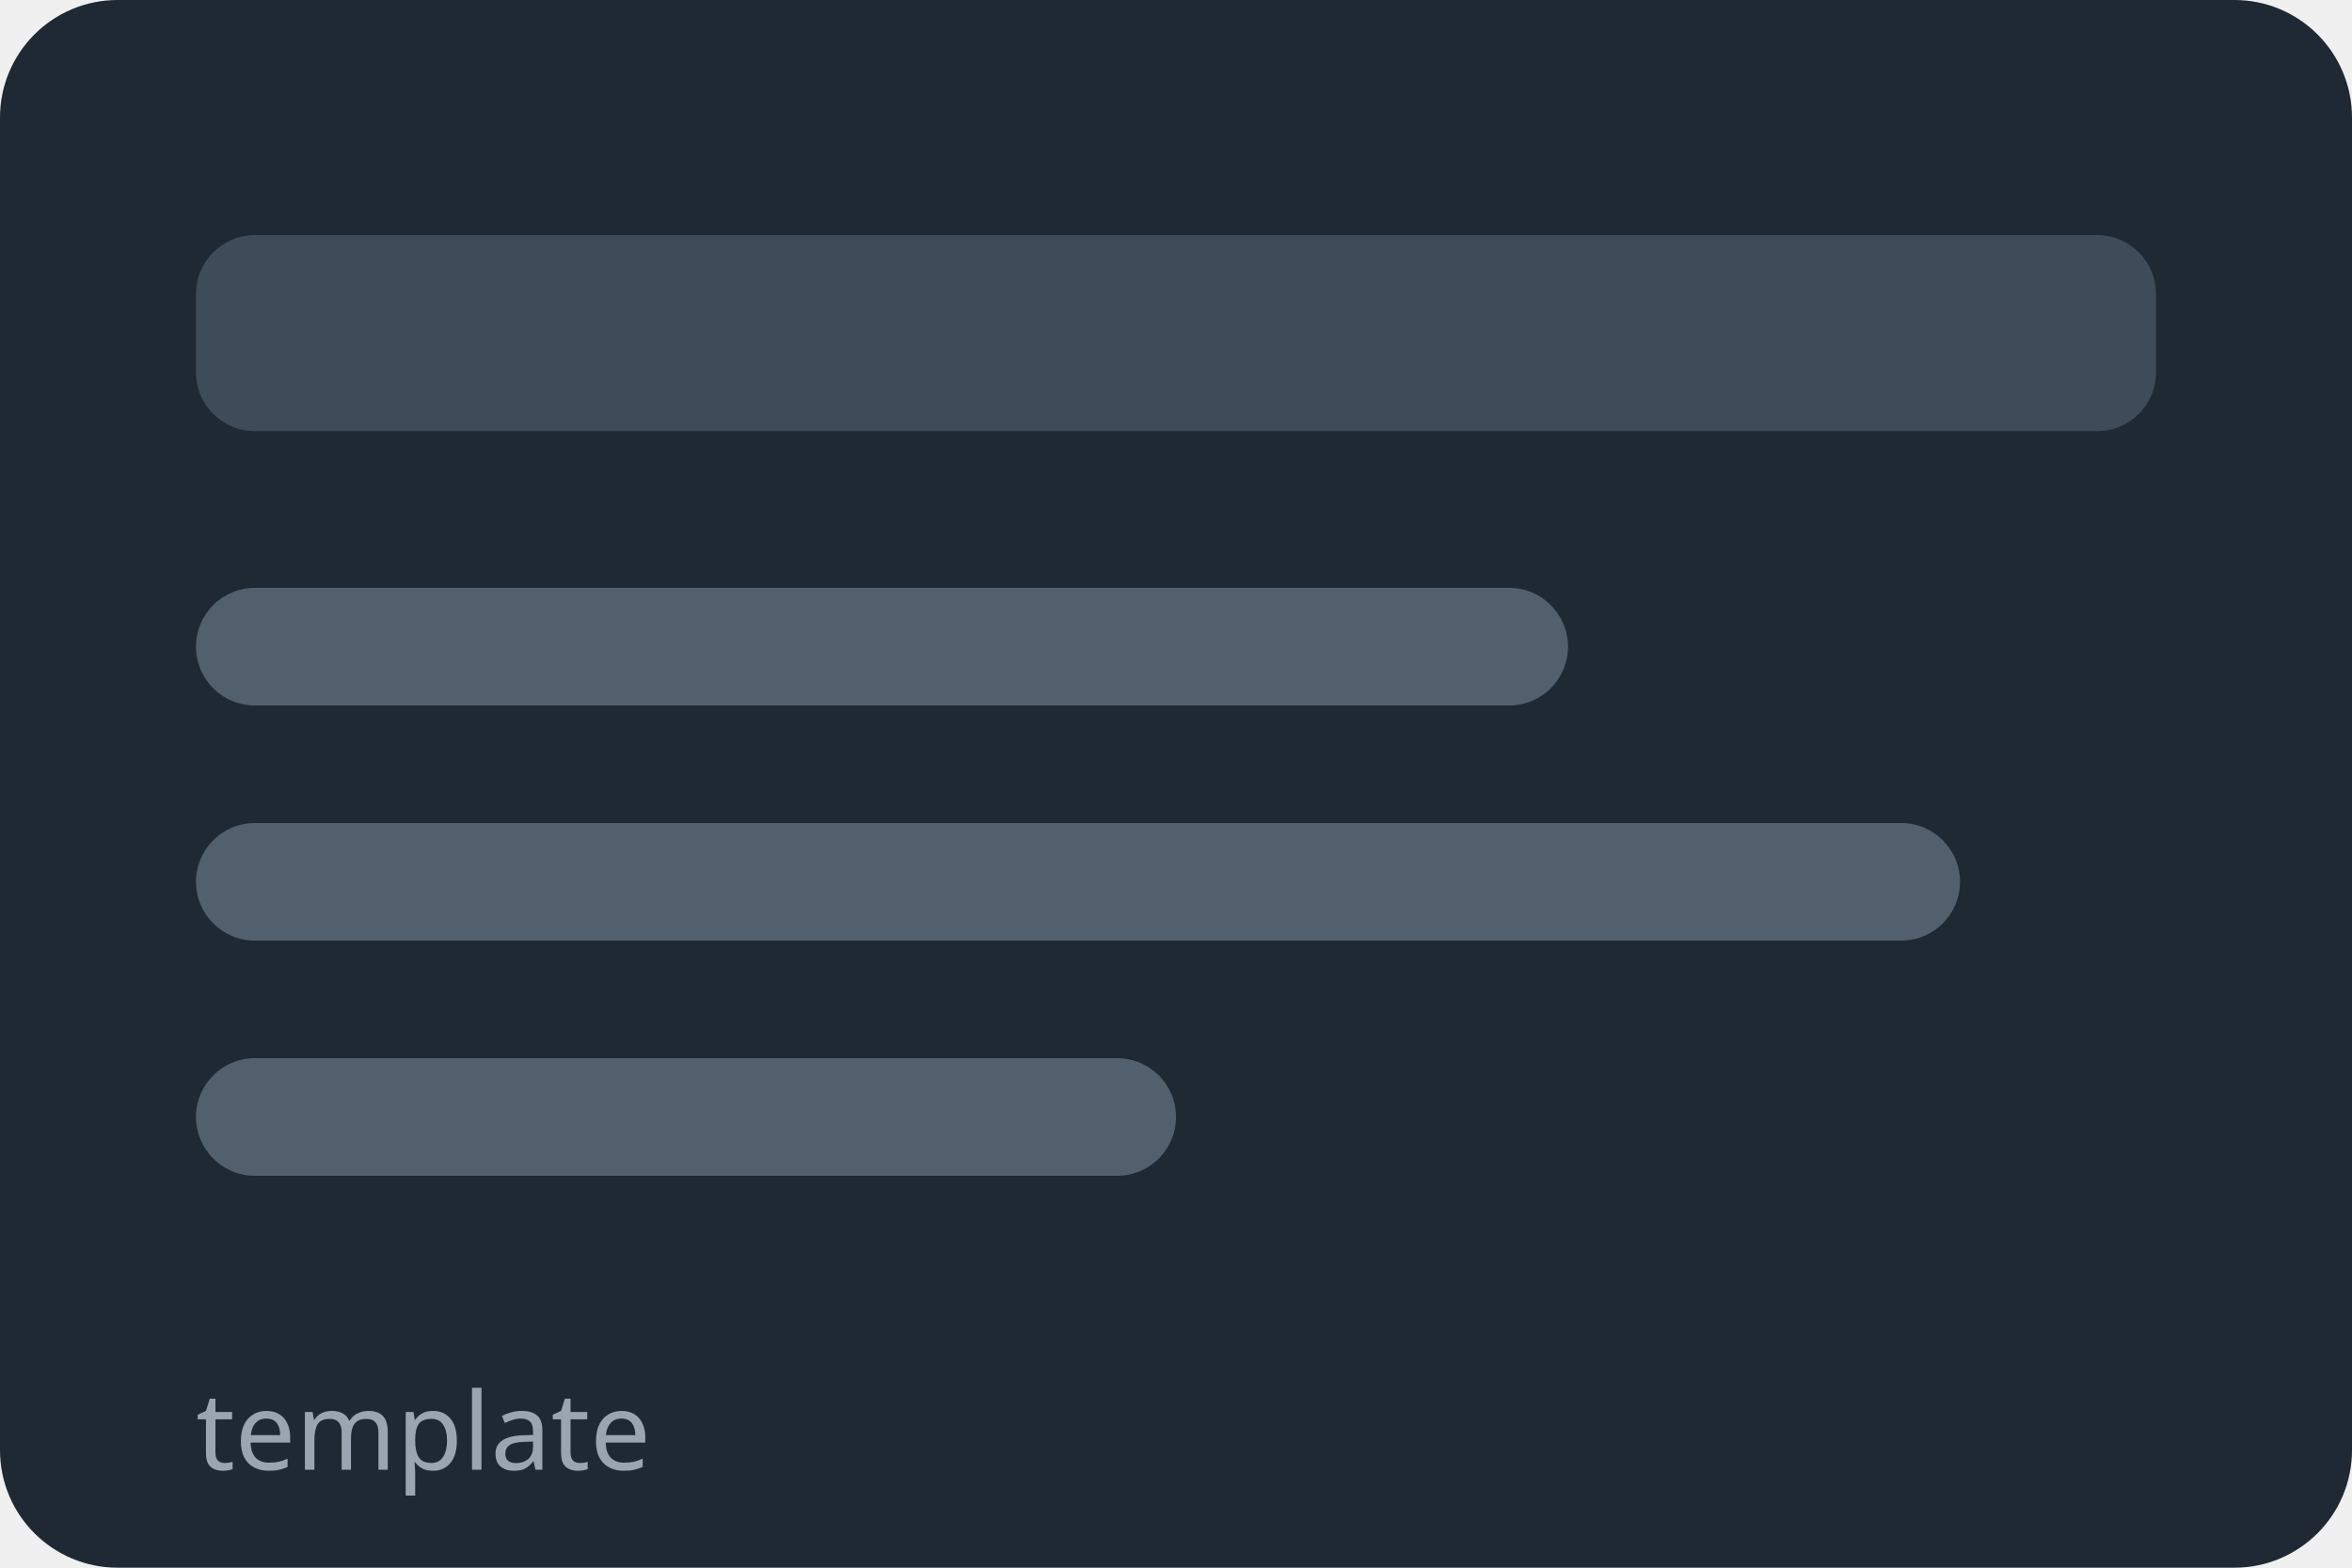
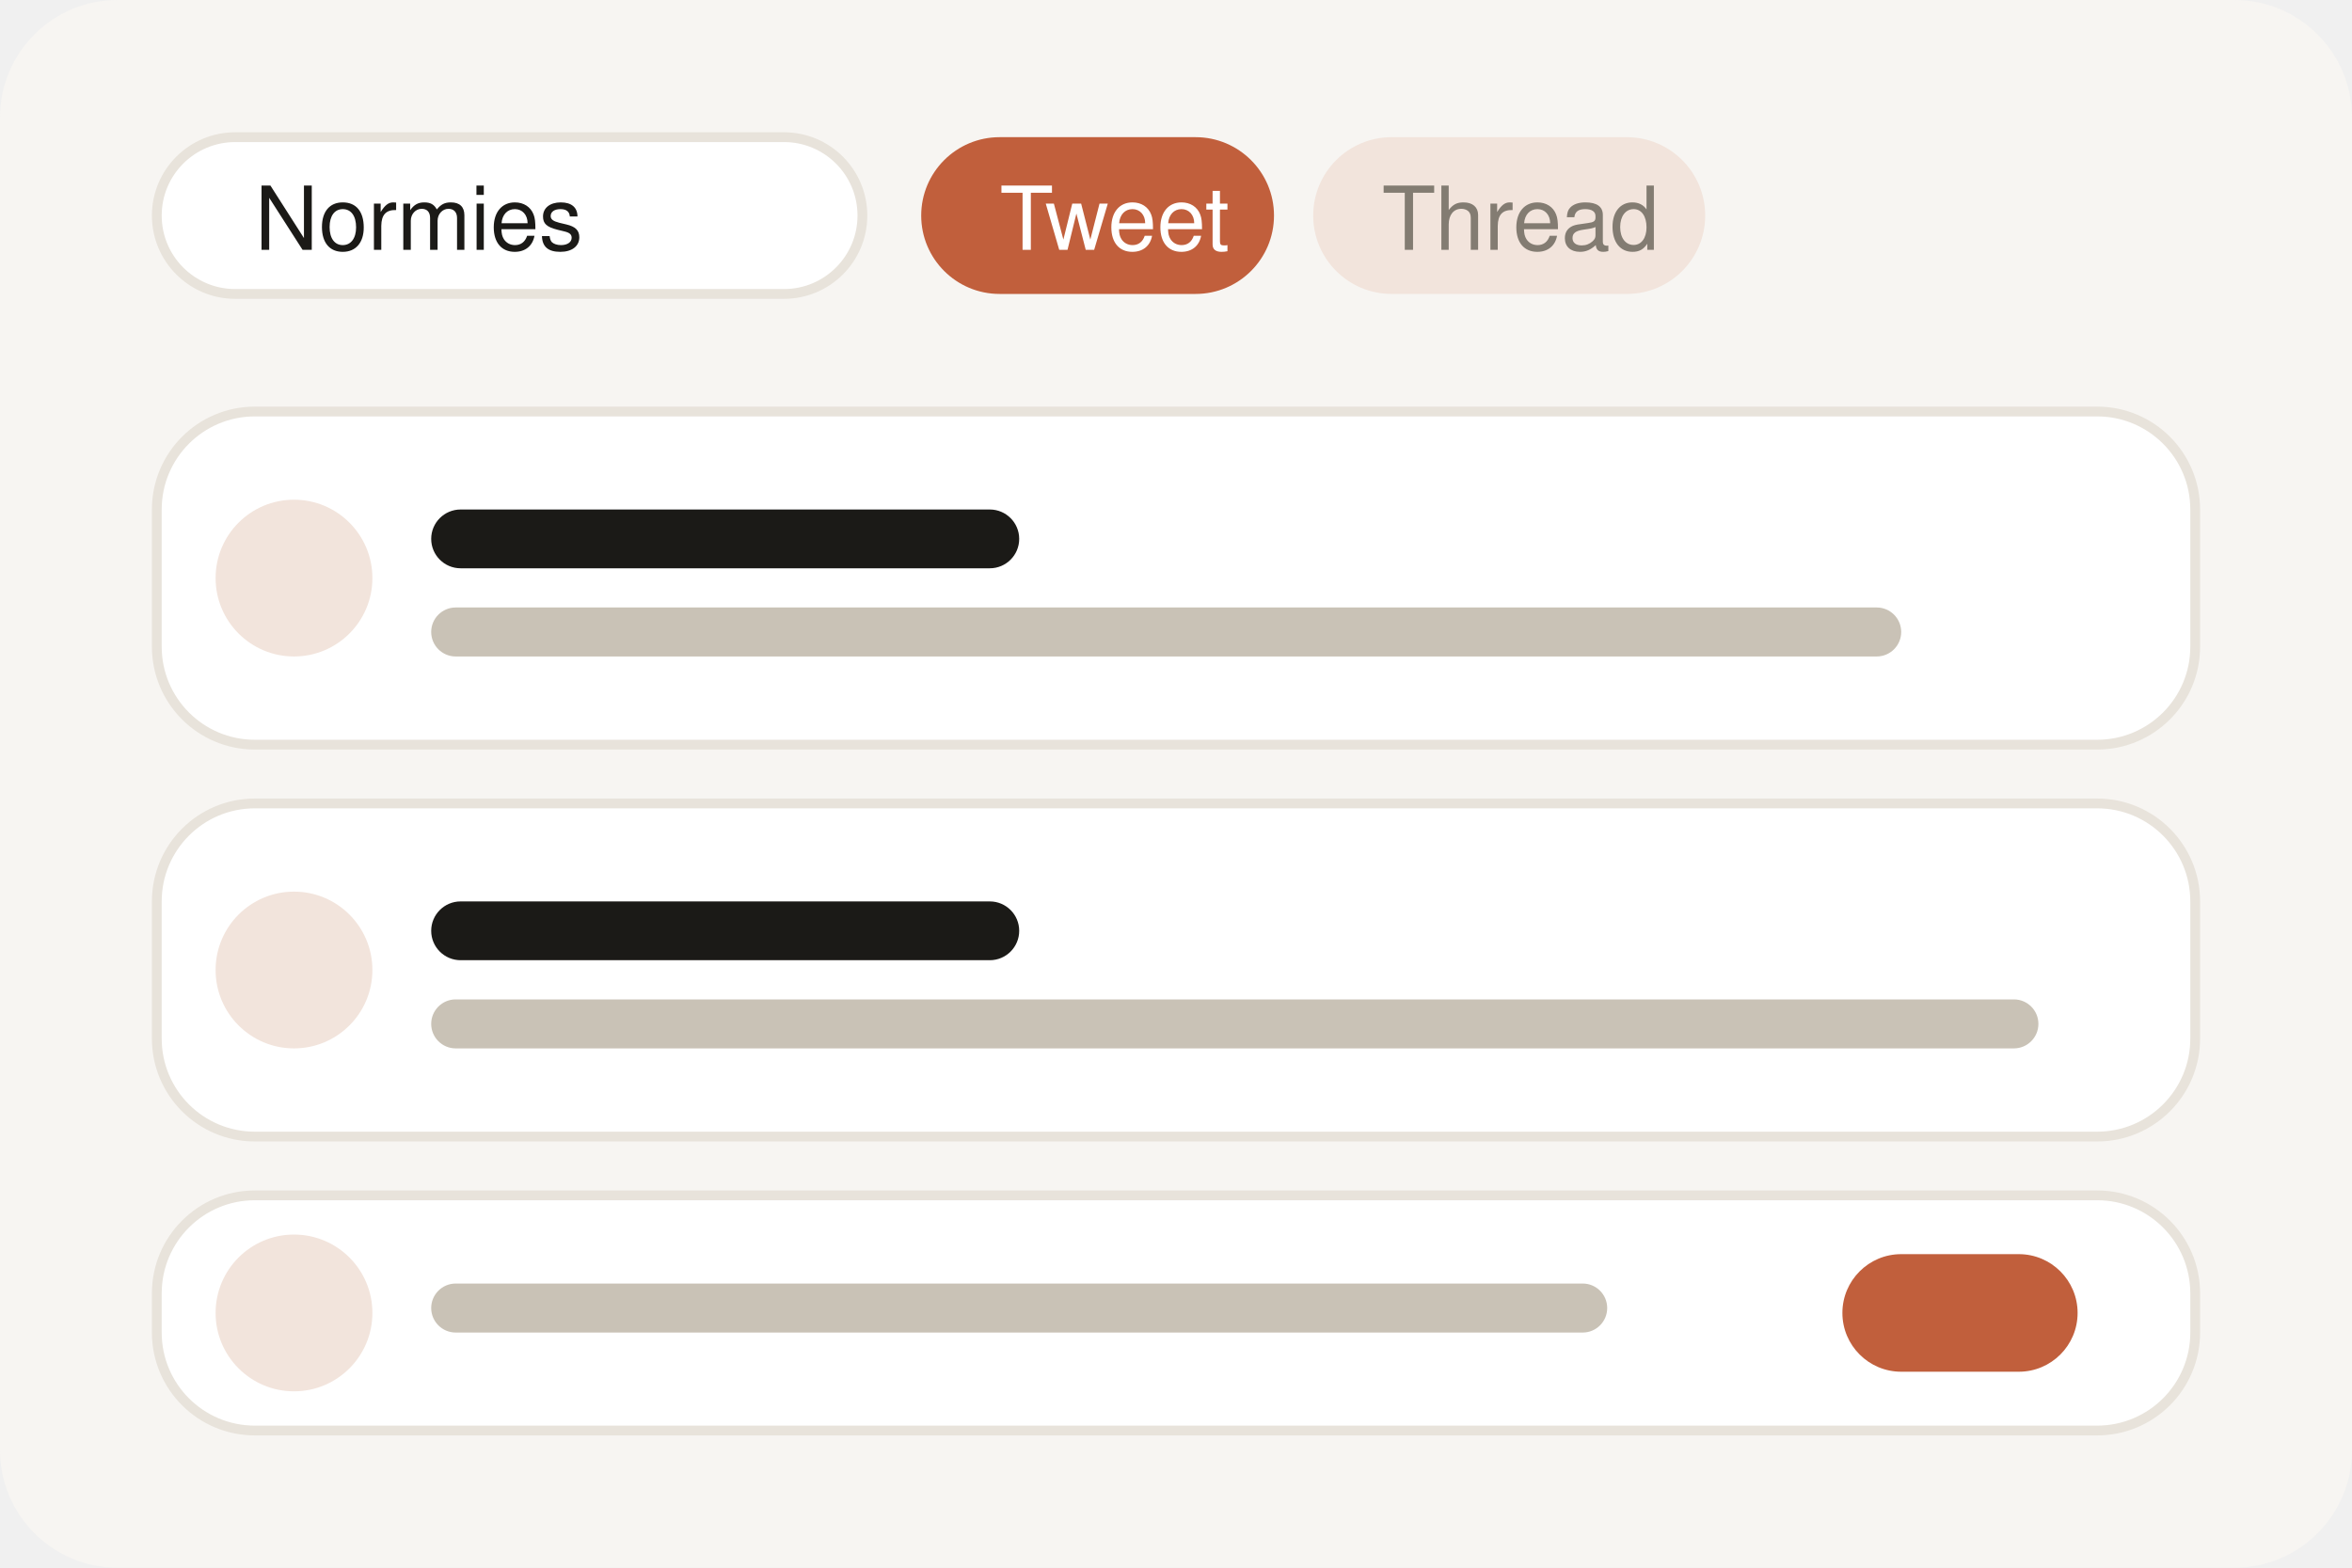
<svg xmlns="http://www.w3.org/2000/svg" viewBox="0 0 240 160" role="img" aria-label="Thread Writer">
-   <rect width="240" height="160" rx="12" fill="#1f2933" />
-   <rect x="20" y="24" width="200" height="20" rx="6" fill="#3e4c59" />
-   <rect x="20" y="60" width="140" height="12" rx="6" fill="#52606d" />
-   <rect x="20" y="84" width="180" height="12" rx="6" fill="#52606d" />
-   <rect x="20" y="108" width="100" height="12" rx="6" fill="#52606d" />
-   <text x="20" y="150" font-family="sans-serif" font-size="11" fill="#9aa5b1">template</text>
+   <rect width="240" height="160" rx="12" fill="#f7f5f2" />
+   <rect x="16" y="14" width="72" height="16" rx="8" fill="#ffffff" stroke="#e8e3db" stroke-width="1" />
+   <text x="26" y="25.5" font-family="Helvetica,Arial,sans-serif" font-size="9" fill="#1b1a17">Normies</text>
+   <rect x="94" y="14" width="36" height="16" rx="8" fill="#c15f3c" />
+   <text x="102" y="25.5" font-family="Helvetica,Arial,sans-serif" font-size="9" fill="#ffffff">Tweet</text>
+   <rect x="134" y="14" width="40" height="16" rx="8" fill="#f2e4dc" />
+   <text x="141" y="25.5" font-family="Helvetica,Arial,sans-serif" font-size="9" fill="#837c72">Thread</text>
+   <g>
+     <rect x="16" y="42" width="208" height="34" rx="10" fill="#ffffff" stroke="#e8e3db" stroke-width="1" />
+     <circle cx="30" cy="59" r="8" fill="#f2e4dc" />
+     <rect x="44" y="52" width="60" height="6" rx="3" fill="#1b1a17" />
+     <rect x="44" y="62" width="150" height="5" rx="2.5" fill="#c9c2b6" />
+   </g>
+   <g>
+     <rect x="16" y="82" width="208" height="34" rx="10" fill="#ffffff" stroke="#e8e3db" stroke-width="1" />
+     <circle cx="30" cy="99" r="8" fill="#f2e4dc" />
+     <rect x="44" y="92" width="60" height="6" rx="3" fill="#1b1a17" />
+     <rect x="44" y="102" width="164" height="5" rx="2.5" fill="#c9c2b6" />
+   </g>
+   <g>
+     <rect x="16" y="122" width="208" height="24" rx="10" fill="#ffffff" stroke="#e8e3db" stroke-width="1" />
+     <circle cx="30" cy="134" r="8" fill="#f2e4dc" />
+     <rect x="44" y="131" width="120" height="5" rx="2.5" fill="#c9c2b6" />
+     <rect x="188" y="128" width="24" height="12" rx="6" fill="#c15f3c" />
+   </g>
</svg>
